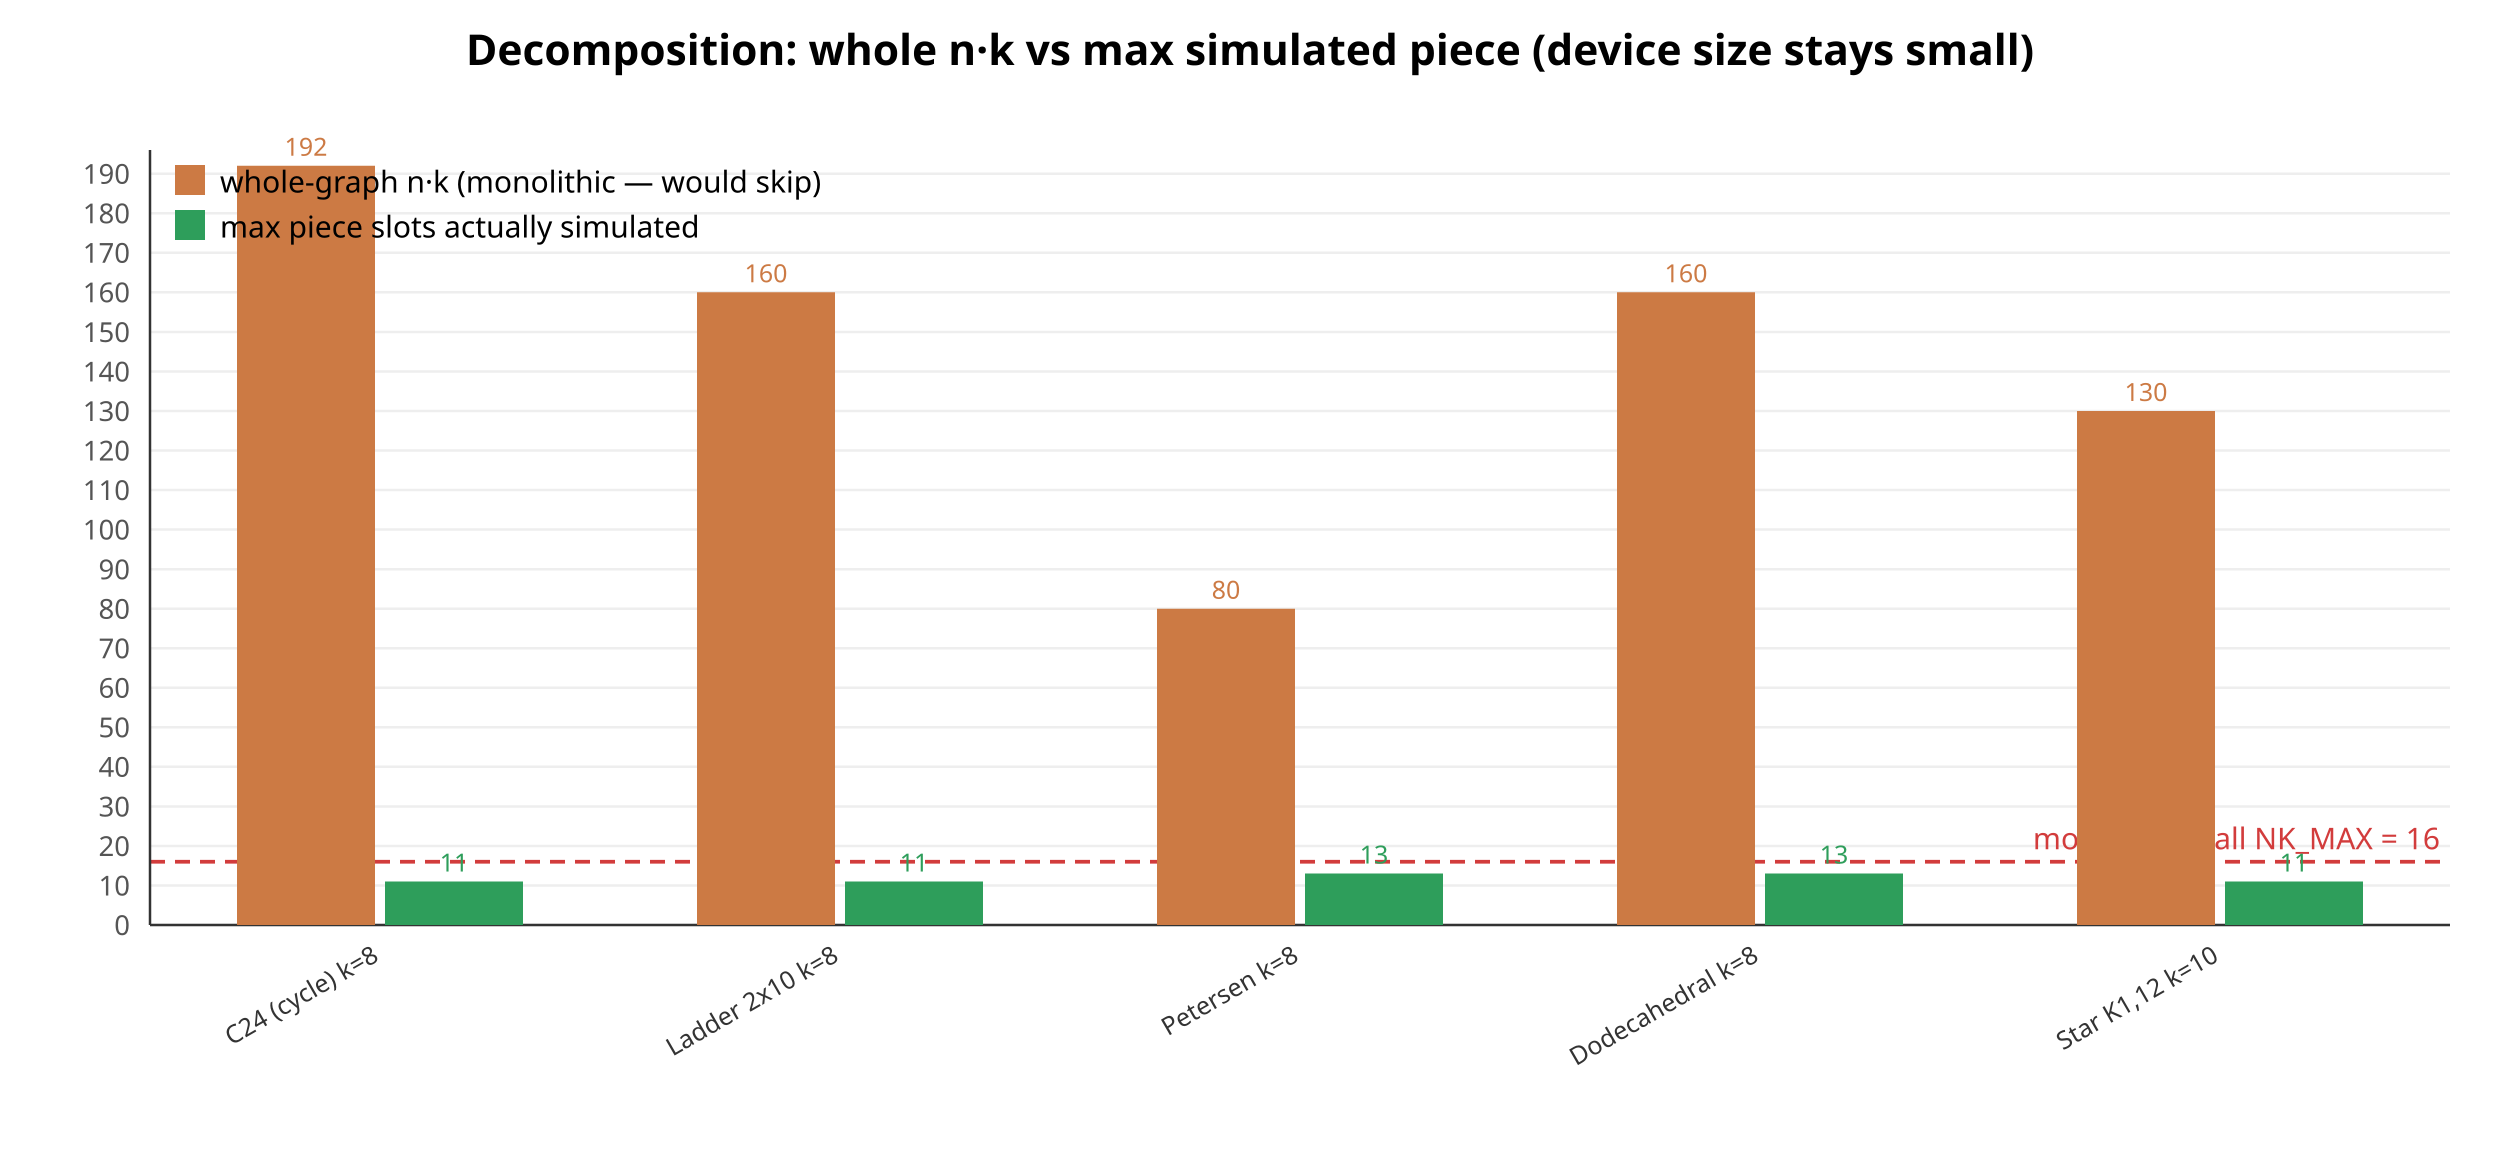
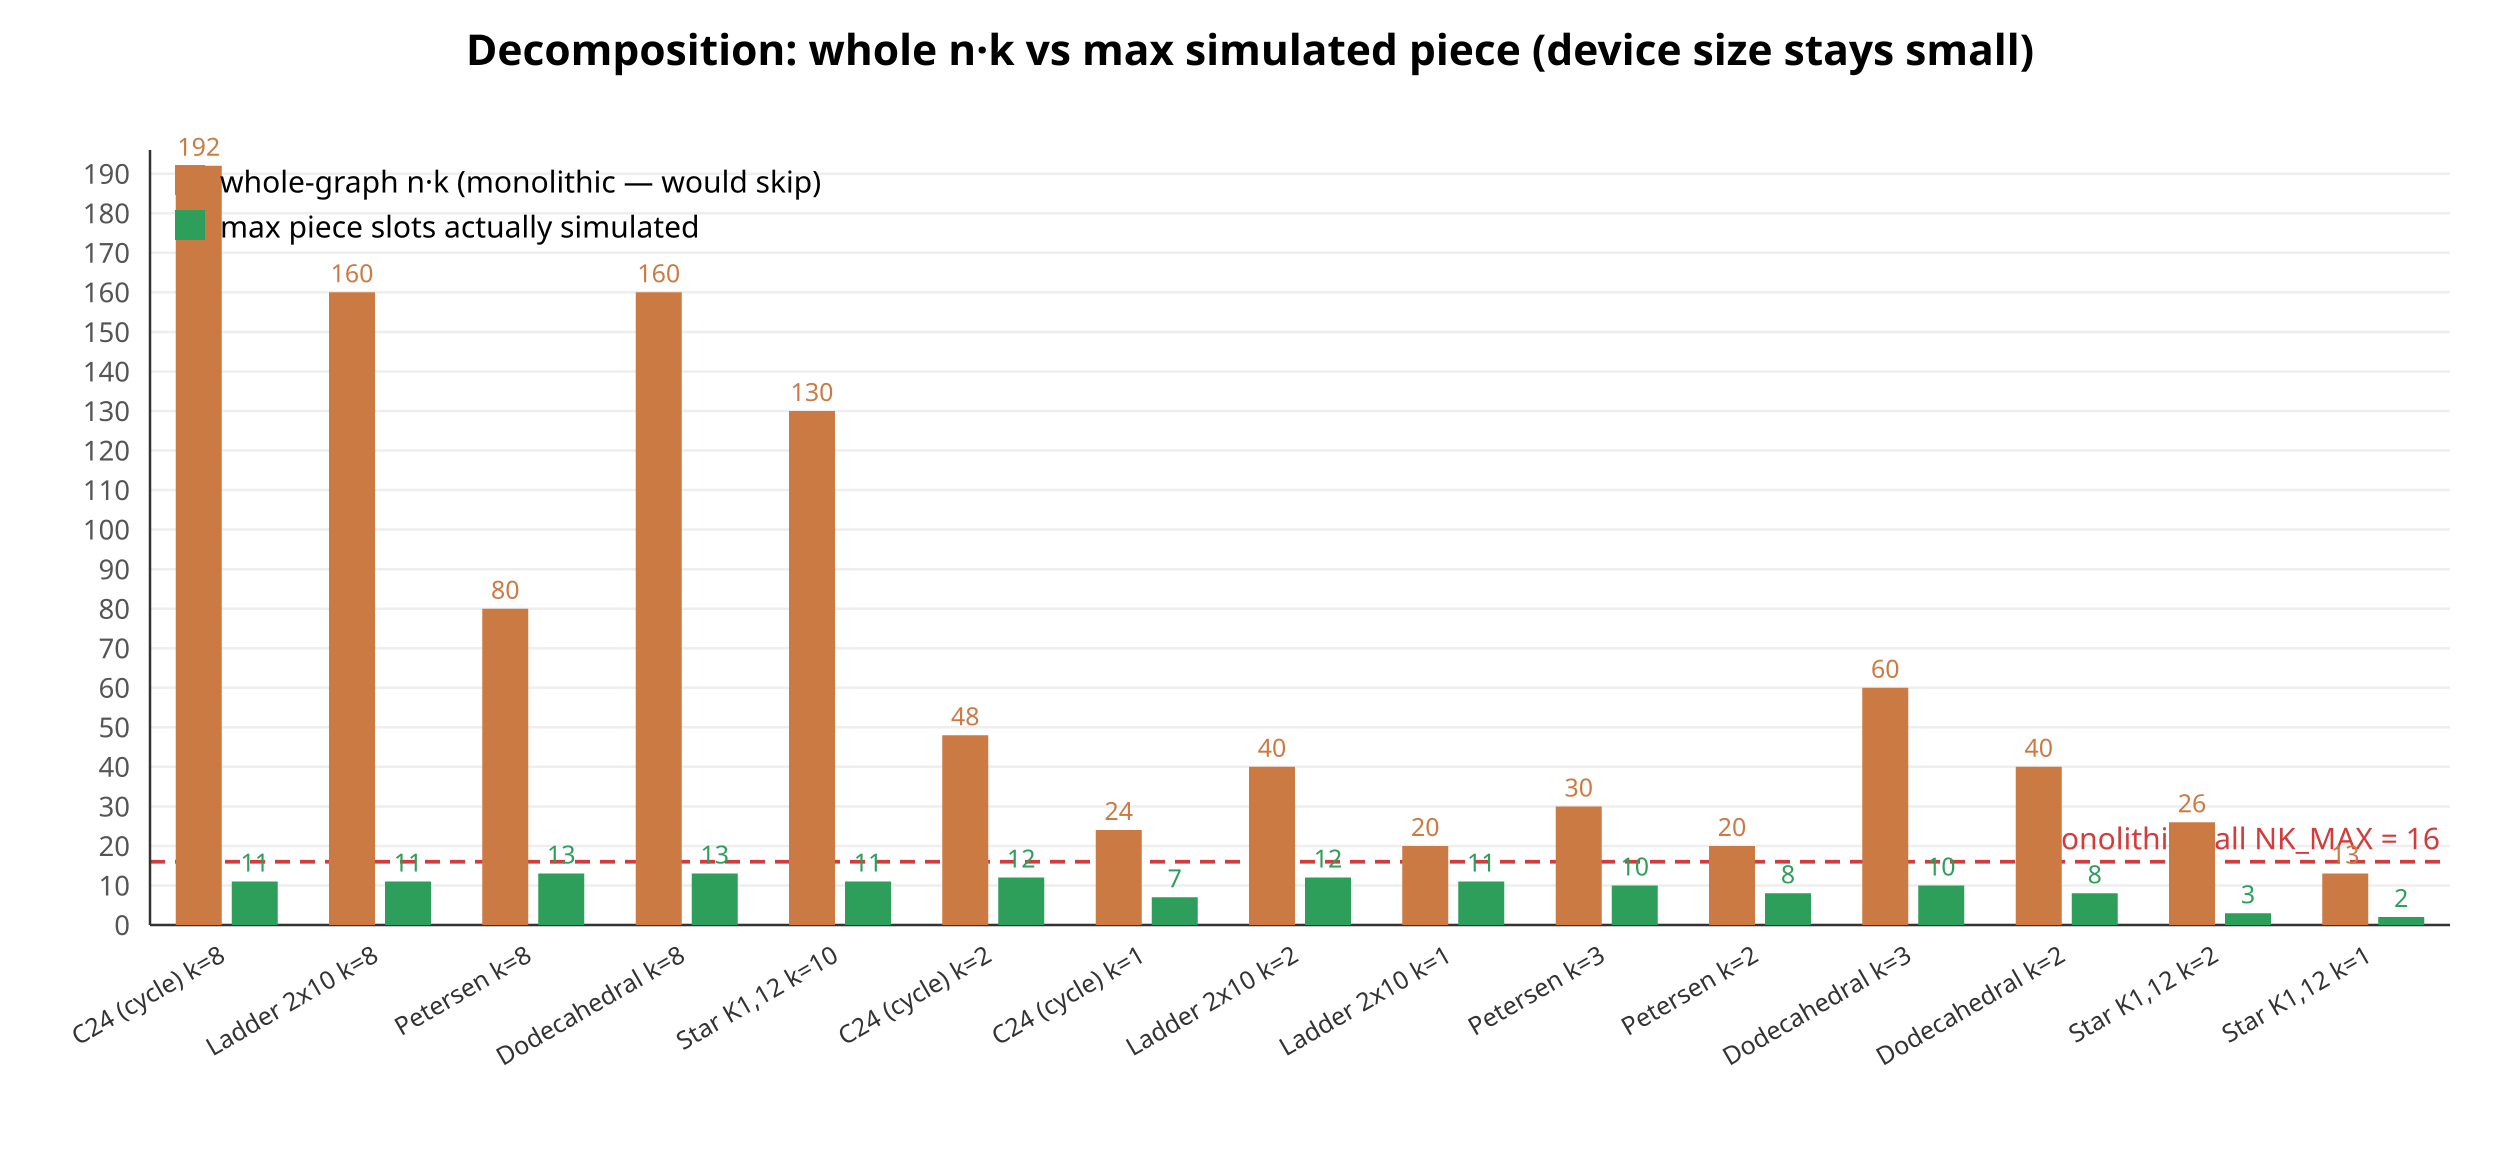
<svg xmlns="http://www.w3.org/2000/svg" width="1000" height="460" viewBox="0 0 1000 460" font-family="sans-serif">
  <rect width="100%" height="100%" fill="white" />
  <text x="500.0" y="26" text-anchor="middle" font-size="17" font-weight="bold">Decomposition: whole n·k vs max simulated piece (device size stays small)</text>
  <line x1="60" y1="370.0" x2="980" y2="370.0" stroke="#eee" />
  <text x="52" y="374.0" text-anchor="end" font-size="11" fill="#555">0</text>
  <line x1="60" y1="354.2" x2="980" y2="354.2" stroke="#eee" />
  <text x="52" y="358.2" text-anchor="end" font-size="11" fill="#555">10</text>
  <line x1="60" y1="338.4" x2="980" y2="338.4" stroke="#eee" />
  <text x="52" y="342.4" text-anchor="end" font-size="11" fill="#555">20</text>
  <line x1="60" y1="322.6" x2="980" y2="322.6" stroke="#eee" />
  <text x="52" y="326.6" text-anchor="end" font-size="11" fill="#555">30</text>
  <line x1="60" y1="306.7" x2="980" y2="306.7" stroke="#eee" />
  <text x="52" y="310.7" text-anchor="end" font-size="11" fill="#555">40</text>
  <line x1="60" y1="290.9" x2="980" y2="290.9" stroke="#eee" />
  <text x="52" y="294.9" text-anchor="end" font-size="11" fill="#555">50</text>
  <line x1="60" y1="275.1" x2="980" y2="275.1" stroke="#eee" />
  <text x="52" y="279.1" text-anchor="end" font-size="11" fill="#555">60</text>
  <line x1="60" y1="259.3" x2="980" y2="259.3" stroke="#eee" />
  <text x="52" y="263.3" text-anchor="end" font-size="11" fill="#555">70</text>
  <line x1="60" y1="243.5" x2="980" y2="243.5" stroke="#eee" />
  <text x="52" y="247.5" text-anchor="end" font-size="11" fill="#555">80</text>
  <line x1="60" y1="227.7" x2="980" y2="227.7" stroke="#eee" />
  <text x="52" y="231.7" text-anchor="end" font-size="11" fill="#555">90</text>
  <line x1="60" y1="211.8" x2="980" y2="211.8" stroke="#eee" />
  <text x="52" y="215.8" text-anchor="end" font-size="11" fill="#555">100</text>
  <line x1="60" y1="196.0" x2="980" y2="196.0" stroke="#eee" />
  <text x="52" y="200.0" text-anchor="end" font-size="11" fill="#555">110</text>
  <line x1="60" y1="180.2" x2="980" y2="180.2" stroke="#eee" />
  <text x="52" y="184.2" text-anchor="end" font-size="11" fill="#555">120</text>
  <line x1="60" y1="164.4" x2="980" y2="164.4" stroke="#eee" />
  <text x="52" y="168.4" text-anchor="end" font-size="11" fill="#555">130</text>
  <line x1="60" y1="148.6" x2="980" y2="148.6" stroke="#eee" />
  <text x="52" y="152.6" text-anchor="end" font-size="11" fill="#555">140</text>
  <line x1="60" y1="132.8" x2="980" y2="132.8" stroke="#eee" />
  <text x="52" y="136.8" text-anchor="end" font-size="11" fill="#555">150</text>
  <line x1="60" y1="116.9" x2="980" y2="116.9" stroke="#eee" />
  <text x="52" y="120.9" text-anchor="end" font-size="11" fill="#555">160</text>
  <line x1="60" y1="101.1" x2="980" y2="101.1" stroke="#eee" />
  <text x="52" y="105.1" text-anchor="end" font-size="11" fill="#555">170</text>
  <line x1="60" y1="85.3" x2="980" y2="85.3" stroke="#eee" />
  <text x="52" y="89.3" text-anchor="end" font-size="11" fill="#555">180</text>
  <line x1="60" y1="69.5" x2="980" y2="69.5" stroke="#eee" />
  <text x="52" y="73.5" text-anchor="end" font-size="11" fill="#555">190</text>
  <line x1="60" y1="344.7" x2="980" y2="344.7" stroke="#d23c3c" stroke-dasharray="6,4" stroke-width="1.5" />
  <text x="976" y="339.7" text-anchor="end" font-size="12" fill="#d23c3c">monolithic wall NK_MAX = 16</text>
  <line x1="60" y1="60" x2="60" y2="370" stroke="#333" />
  <line x1="60" y1="370" x2="980" y2="370" stroke="#333" />
-   <rect x="94.8" y="66.3" width="55.2" height="303.7" fill="#cc7a44" />
-   <rect x="154.0" y="352.6" width="55.2" height="17.4" fill="#2e9e5b" />
-   <text x="122.4" y="62.3" text-anchor="middle" font-size="10" fill="#cc7a44">192</text>
-   <text x="181.6" y="348.6" text-anchor="middle" font-size="10" fill="#2e9e5b">11</text>
-   <text x="152.0" y="384.0" text-anchor="end" font-size="10" fill="#333" transform="rotate(-30 152.0 384.0)">C24 (cycle) k=8</text>
-   <rect x="278.8" y="116.9" width="55.2" height="253.1" fill="#cc7a44" />
-   <rect x="338.0" y="352.6" width="55.2" height="17.4" fill="#2e9e5b" />
-   <text x="306.4" y="112.9" text-anchor="middle" font-size="10" fill="#cc7a44">160</text>
-   <text x="365.6" y="348.6" text-anchor="middle" font-size="10" fill="#2e9e5b">11</text>
-   <text x="336.0" y="384.0" text-anchor="end" font-size="10" fill="#333" transform="rotate(-30 336.0 384.0)">Ladder 2x10 k=8</text>
-   <rect x="462.8" y="243.5" width="55.2" height="126.5" fill="#cc7a44" />
-   <rect x="522.0" y="349.4" width="55.2" height="20.6" fill="#2e9e5b" />
-   <text x="490.4" y="239.5" text-anchor="middle" font-size="10" fill="#cc7a44">80</text>
-   <text x="549.6" y="345.4" text-anchor="middle" font-size="10" fill="#2e9e5b">13</text>
-   <text x="520.0" y="384.0" text-anchor="end" font-size="10" fill="#333" transform="rotate(-30 520.0 384.0)">Petersen k=8</text>
-   <rect x="646.8" y="116.9" width="55.2" height="253.1" fill="#cc7a44" />
-   <rect x="706.0" y="349.4" width="55.2" height="20.6" fill="#2e9e5b" />
-   <text x="674.4" y="112.9" text-anchor="middle" font-size="10" fill="#cc7a44">160</text>
-   <text x="733.6" y="345.4" text-anchor="middle" font-size="10" fill="#2e9e5b">13</text>
-   <text x="704.0" y="384.0" text-anchor="end" font-size="10" fill="#333" transform="rotate(-30 704.0 384.0)">Dodecahedral k=8</text>
-   <rect x="830.8" y="164.4" width="55.2" height="205.6" fill="#cc7a44" />
-   <rect x="890.0" y="352.6" width="55.2" height="17.4" fill="#2e9e5b" />
-   <text x="858.4" y="160.4" text-anchor="middle" font-size="10" fill="#cc7a44">130</text>
-   <text x="917.6" y="348.6" text-anchor="middle" font-size="10" fill="#2e9e5b">11</text>
-   <text x="888.0" y="384.0" text-anchor="end" font-size="10" fill="#333" transform="rotate(-30 888.0 384.0)">Star K1,12 k=10</text>
+   <rect x="70.3" y="66.3" width="18.4" height="303.7" fill="#cc7a44" />
+   <rect x="92.7" y="352.6" width="18.4" height="17.4" fill="#2e9e5b" />
+   <text x="79.5" y="62.3" text-anchor="middle" font-size="10" fill="#cc7a44">192</text>
+   <text x="101.9" y="348.6" text-anchor="middle" font-size="10" fill="#2e9e5b">11</text>
+   <text x="90.7" y="384.0" text-anchor="end" font-size="10" fill="#333" transform="rotate(-30 90.7 384.0)">C24 (cycle) k=8</text>
+   <rect x="131.6" y="116.9" width="18.4" height="253.1" fill="#cc7a44" />
+   <rect x="154.0" y="352.6" width="18.4" height="17.4" fill="#2e9e5b" />
+   <text x="140.8" y="112.9" text-anchor="middle" font-size="10" fill="#cc7a44">160</text>
+   <text x="163.2" y="348.6" text-anchor="middle" font-size="10" fill="#2e9e5b">11</text>
+   <text x="152.0" y="384.0" text-anchor="end" font-size="10" fill="#333" transform="rotate(-30 152.0 384.0)">Ladder 2x10 k=8</text>
+   <rect x="192.9" y="243.5" width="18.4" height="126.5" fill="#cc7a44" />
+   <rect x="215.3" y="349.4" width="18.4" height="20.6" fill="#2e9e5b" />
+   <text x="202.1" y="239.5" text-anchor="middle" font-size="10" fill="#cc7a44">80</text>
+   <text x="224.5" y="345.4" text-anchor="middle" font-size="10" fill="#2e9e5b">13</text>
+   <text x="213.3" y="384.0" text-anchor="end" font-size="10" fill="#333" transform="rotate(-30 213.3 384.0)">Petersen k=8</text>
+   <rect x="254.3" y="116.9" width="18.4" height="253.1" fill="#cc7a44" />
+   <rect x="276.7" y="349.4" width="18.4" height="20.6" fill="#2e9e5b" />
+   <text x="263.5" y="112.9" text-anchor="middle" font-size="10" fill="#cc7a44">160</text>
+   <text x="285.9" y="345.4" text-anchor="middle" font-size="10" fill="#2e9e5b">13</text>
+   <text x="274.7" y="384.0" text-anchor="end" font-size="10" fill="#333" transform="rotate(-30 274.7 384.0)">Dodecahedral k=8</text>
+   <rect x="315.6" y="164.4" width="18.4" height="205.6" fill="#cc7a44" />
+   <rect x="338.0" y="352.6" width="18.4" height="17.4" fill="#2e9e5b" />
+   <text x="324.8" y="160.4" text-anchor="middle" font-size="10" fill="#cc7a44">130</text>
+   <text x="347.2" y="348.6" text-anchor="middle" font-size="10" fill="#2e9e5b">11</text>
+   <text x="336.0" y="384.0" text-anchor="end" font-size="10" fill="#333" transform="rotate(-30 336.0 384.0)">Star K1,12 k=10</text>
+   <rect x="376.9" y="294.1" width="18.4" height="75.9" fill="#cc7a44" />
+   <rect x="399.3" y="351.0" width="18.4" height="19.0" fill="#2e9e5b" />
+   <text x="386.1" y="290.1" text-anchor="middle" font-size="10" fill="#cc7a44">48</text>
+   <text x="408.5" y="347.0" text-anchor="middle" font-size="10" fill="#2e9e5b">12</text>
+   <text x="397.3" y="384.0" text-anchor="end" font-size="10" fill="#333" transform="rotate(-30 397.3 384.0)">C24 (cycle) k=2</text>
+   <rect x="438.3" y="332.0" width="18.4" height="38.0" fill="#cc7a44" />
+   <rect x="460.7" y="358.9" width="18.4" height="11.1" fill="#2e9e5b" />
+   <text x="447.5" y="328.0" text-anchor="middle" font-size="10" fill="#cc7a44">24</text>
+   <text x="469.9" y="354.9" text-anchor="middle" font-size="10" fill="#2e9e5b">7</text>
+   <text x="458.7" y="384.0" text-anchor="end" font-size="10" fill="#333" transform="rotate(-30 458.7 384.0)">C24 (cycle) k=1</text>
+   <rect x="499.6" y="306.7" width="18.4" height="63.3" fill="#cc7a44" />
+   <rect x="522.0" y="351.0" width="18.4" height="19.0" fill="#2e9e5b" />
+   <text x="508.8" y="302.7" text-anchor="middle" font-size="10" fill="#cc7a44">40</text>
+   <text x="531.2" y="347.0" text-anchor="middle" font-size="10" fill="#2e9e5b">12</text>
+   <text x="520.0" y="384.0" text-anchor="end" font-size="10" fill="#333" transform="rotate(-30 520.0 384.0)">Ladder 2x10 k=2</text>
+   <rect x="560.9" y="338.4" width="18.4" height="31.6" fill="#cc7a44" />
+   <rect x="583.3" y="352.6" width="18.4" height="17.4" fill="#2e9e5b" />
+   <text x="570.1" y="334.4" text-anchor="middle" font-size="10" fill="#cc7a44">20</text>
+   <text x="592.5" y="348.6" text-anchor="middle" font-size="10" fill="#2e9e5b">11</text>
+   <text x="581.3" y="384.0" text-anchor="end" font-size="10" fill="#333" transform="rotate(-30 581.3 384.0)">Ladder 2x10 k=1</text>
+   <rect x="622.3" y="322.6" width="18.4" height="47.4" fill="#cc7a44" />
+   <rect x="644.7" y="354.2" width="18.4" height="15.8" fill="#2e9e5b" />
+   <text x="631.5" y="318.6" text-anchor="middle" font-size="10" fill="#cc7a44">30</text>
+   <text x="653.9" y="350.2" text-anchor="middle" font-size="10" fill="#2e9e5b">10</text>
+   <text x="642.7" y="384.0" text-anchor="end" font-size="10" fill="#333" transform="rotate(-30 642.7 384.0)">Petersen k=3</text>
+   <rect x="683.6" y="338.4" width="18.4" height="31.6" fill="#cc7a44" />
+   <rect x="706.0" y="357.3" width="18.4" height="12.7" fill="#2e9e5b" />
+   <text x="692.8" y="334.4" text-anchor="middle" font-size="10" fill="#cc7a44">20</text>
+   <text x="715.2" y="353.3" text-anchor="middle" font-size="10" fill="#2e9e5b">8</text>
+   <text x="704.0" y="384.0" text-anchor="end" font-size="10" fill="#333" transform="rotate(-30 704.0 384.0)">Petersen k=2</text>
+   <rect x="744.9" y="275.1" width="18.4" height="94.9" fill="#cc7a44" />
+   <rect x="767.3" y="354.2" width="18.4" height="15.8" fill="#2e9e5b" />
+   <text x="754.1" y="271.1" text-anchor="middle" font-size="10" fill="#cc7a44">60</text>
+   <text x="776.5" y="350.2" text-anchor="middle" font-size="10" fill="#2e9e5b">10</text>
+   <text x="765.3" y="384.0" text-anchor="end" font-size="10" fill="#333" transform="rotate(-30 765.3 384.0)">Dodecahedral k=3</text>
+   <rect x="806.3" y="306.7" width="18.4" height="63.3" fill="#cc7a44" />
+   <rect x="828.7" y="357.3" width="18.4" height="12.7" fill="#2e9e5b" />
+   <text x="815.5" y="302.7" text-anchor="middle" font-size="10" fill="#cc7a44">40</text>
+   <text x="837.9" y="353.3" text-anchor="middle" font-size="10" fill="#2e9e5b">8</text>
+   <text x="826.7" y="384.0" text-anchor="end" font-size="10" fill="#333" transform="rotate(-30 826.7 384.0)">Dodecahedral k=2</text>
+   <rect x="867.6" y="328.9" width="18.4" height="41.1" fill="#cc7a44" />
+   <rect x="890.0" y="365.3" width="18.4" height="4.7" fill="#2e9e5b" />
+   <text x="876.8" y="324.9" text-anchor="middle" font-size="10" fill="#cc7a44">26</text>
+   <text x="899.2" y="361.3" text-anchor="middle" font-size="10" fill="#2e9e5b">3</text>
+   <text x="888.0" y="384.0" text-anchor="end" font-size="10" fill="#333" transform="rotate(-30 888.0 384.0)">Star K1,12 k=2</text>
+   <rect x="928.9" y="349.4" width="18.4" height="20.6" fill="#cc7a44" />
+   <rect x="951.3" y="366.8" width="18.4" height="3.2" fill="#2e9e5b" />
+   <text x="938.1" y="345.4" text-anchor="middle" font-size="10" fill="#cc7a44">13</text>
+   <text x="960.5" y="362.8" text-anchor="middle" font-size="10" fill="#2e9e5b">2</text>
+   <text x="949.3" y="384.0" text-anchor="end" font-size="10" fill="#333" transform="rotate(-30 949.3 384.0)">Star K1,12 k=1</text>
  <rect x="70" y="66" width="12" height="12" fill="#cc7a44" />
  <text x="88" y="77" font-size="12">whole-graph n·k (monolithic — would skip)</text>
  <rect x="70" y="84" width="12" height="12" fill="#2e9e5b" />
  <text x="88" y="95" font-size="12">max piece slots actually simulated</text>
</svg>
